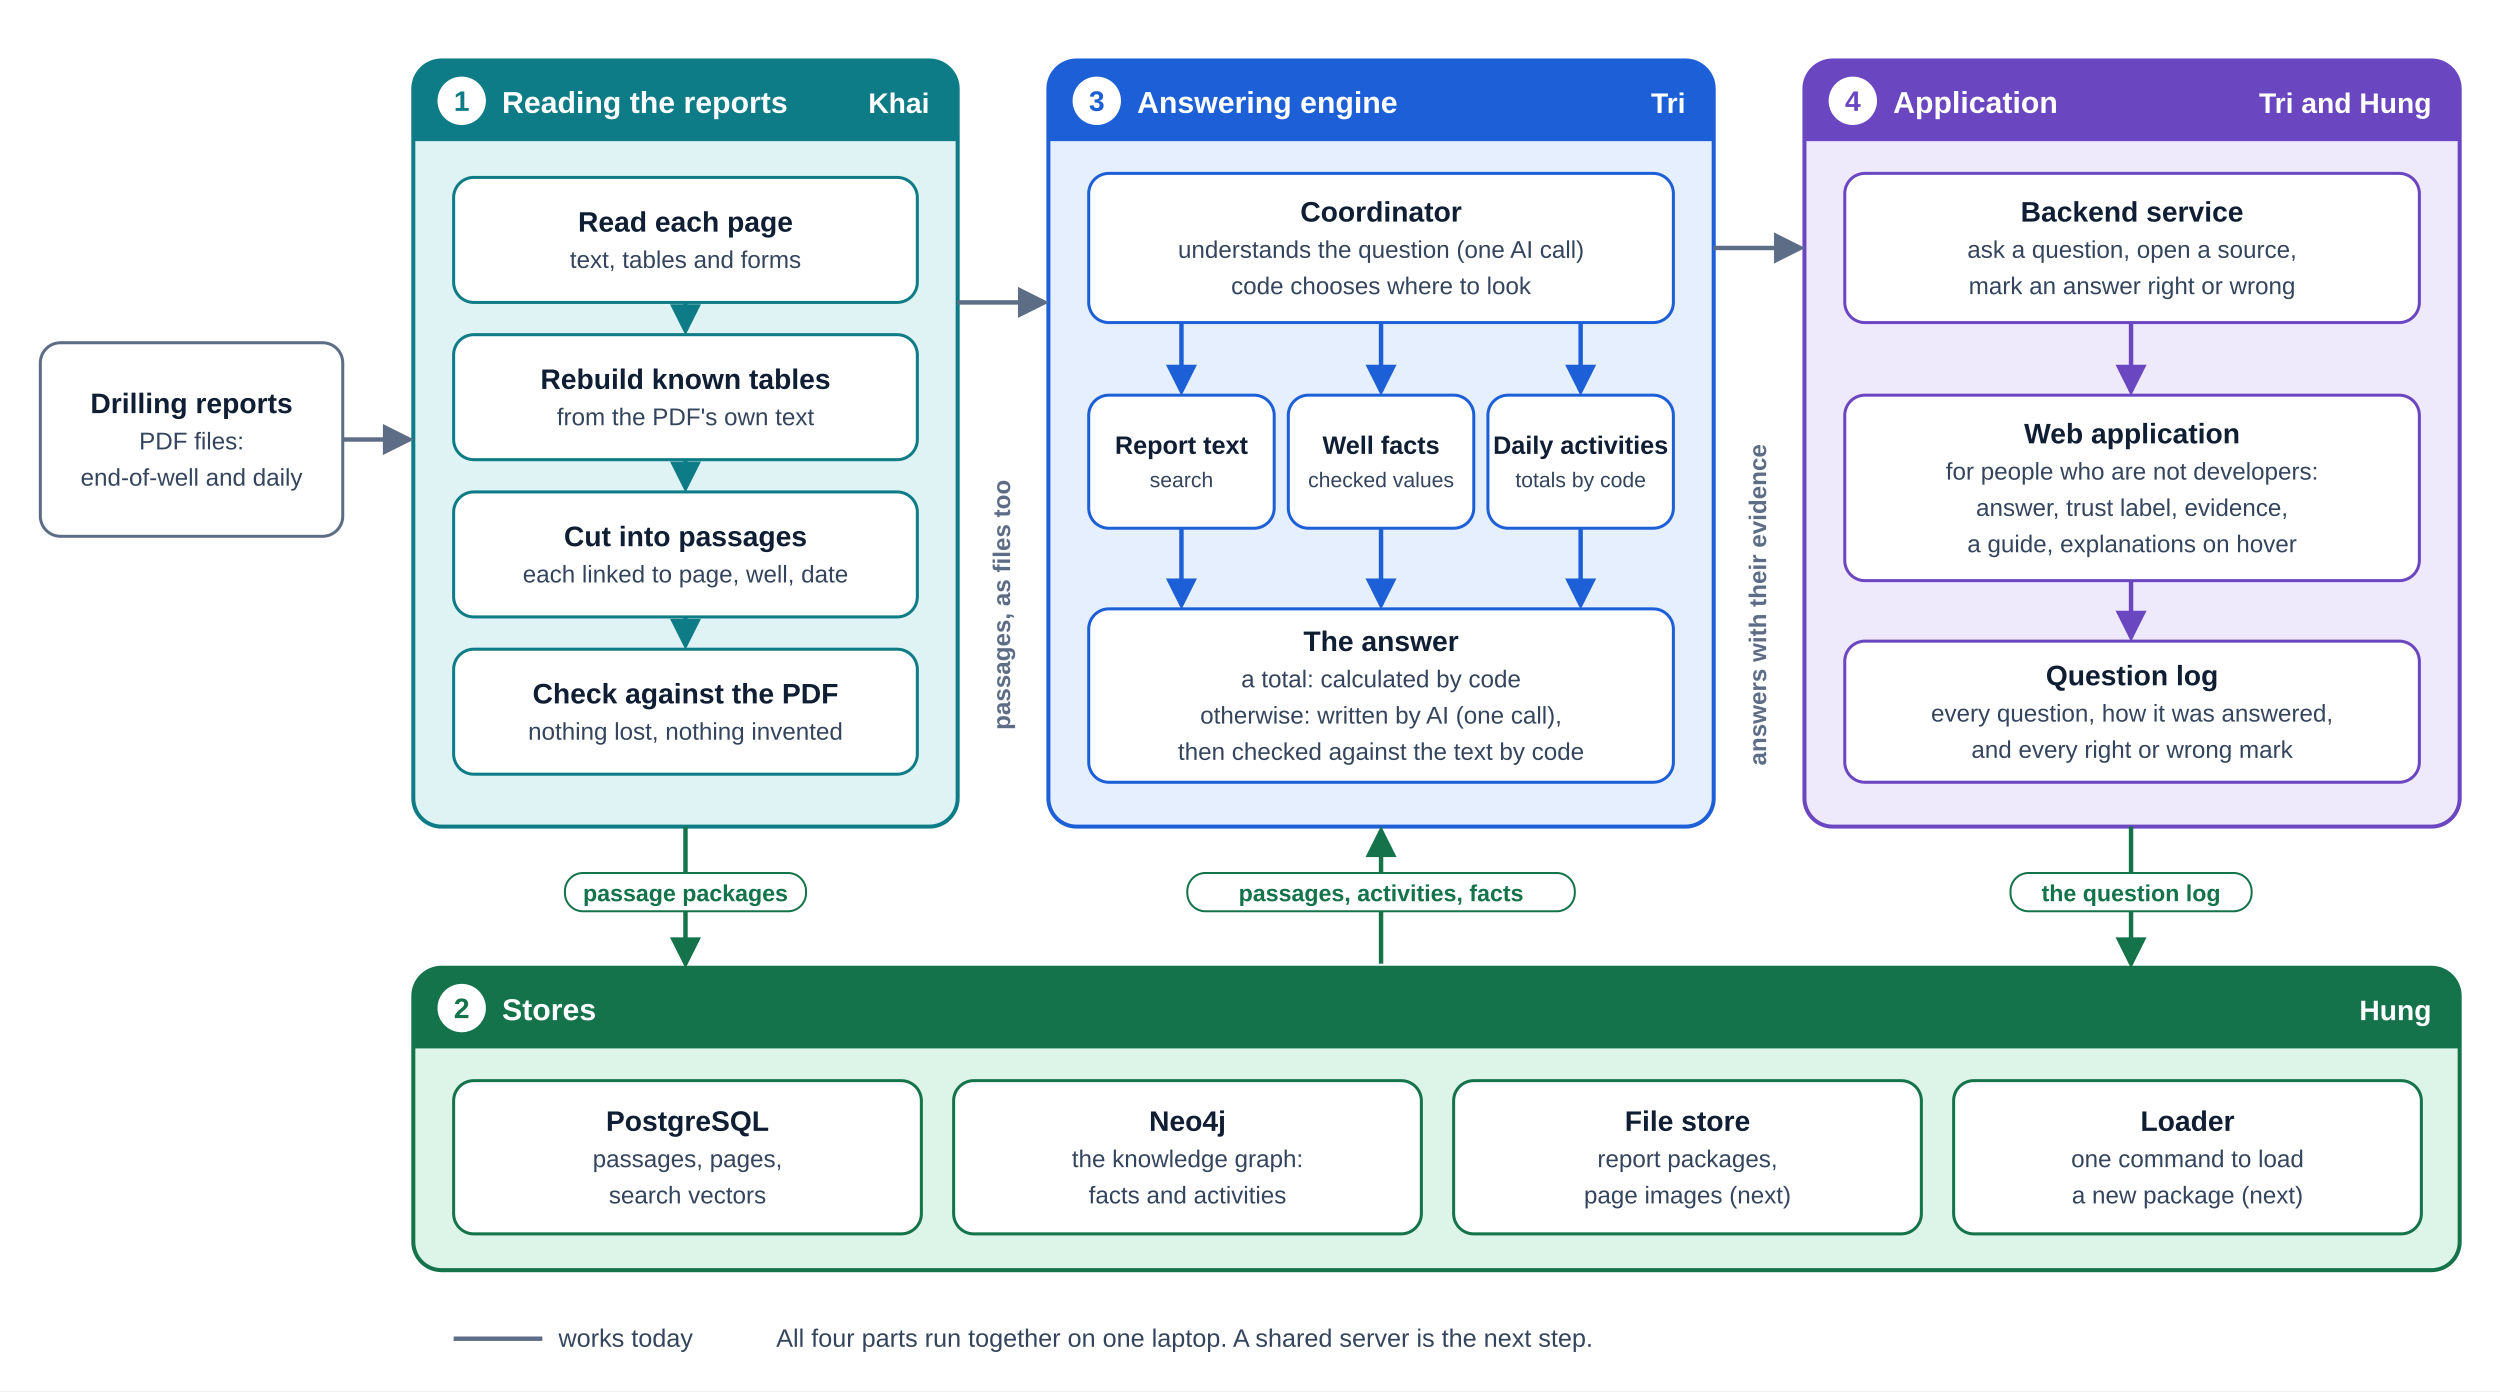
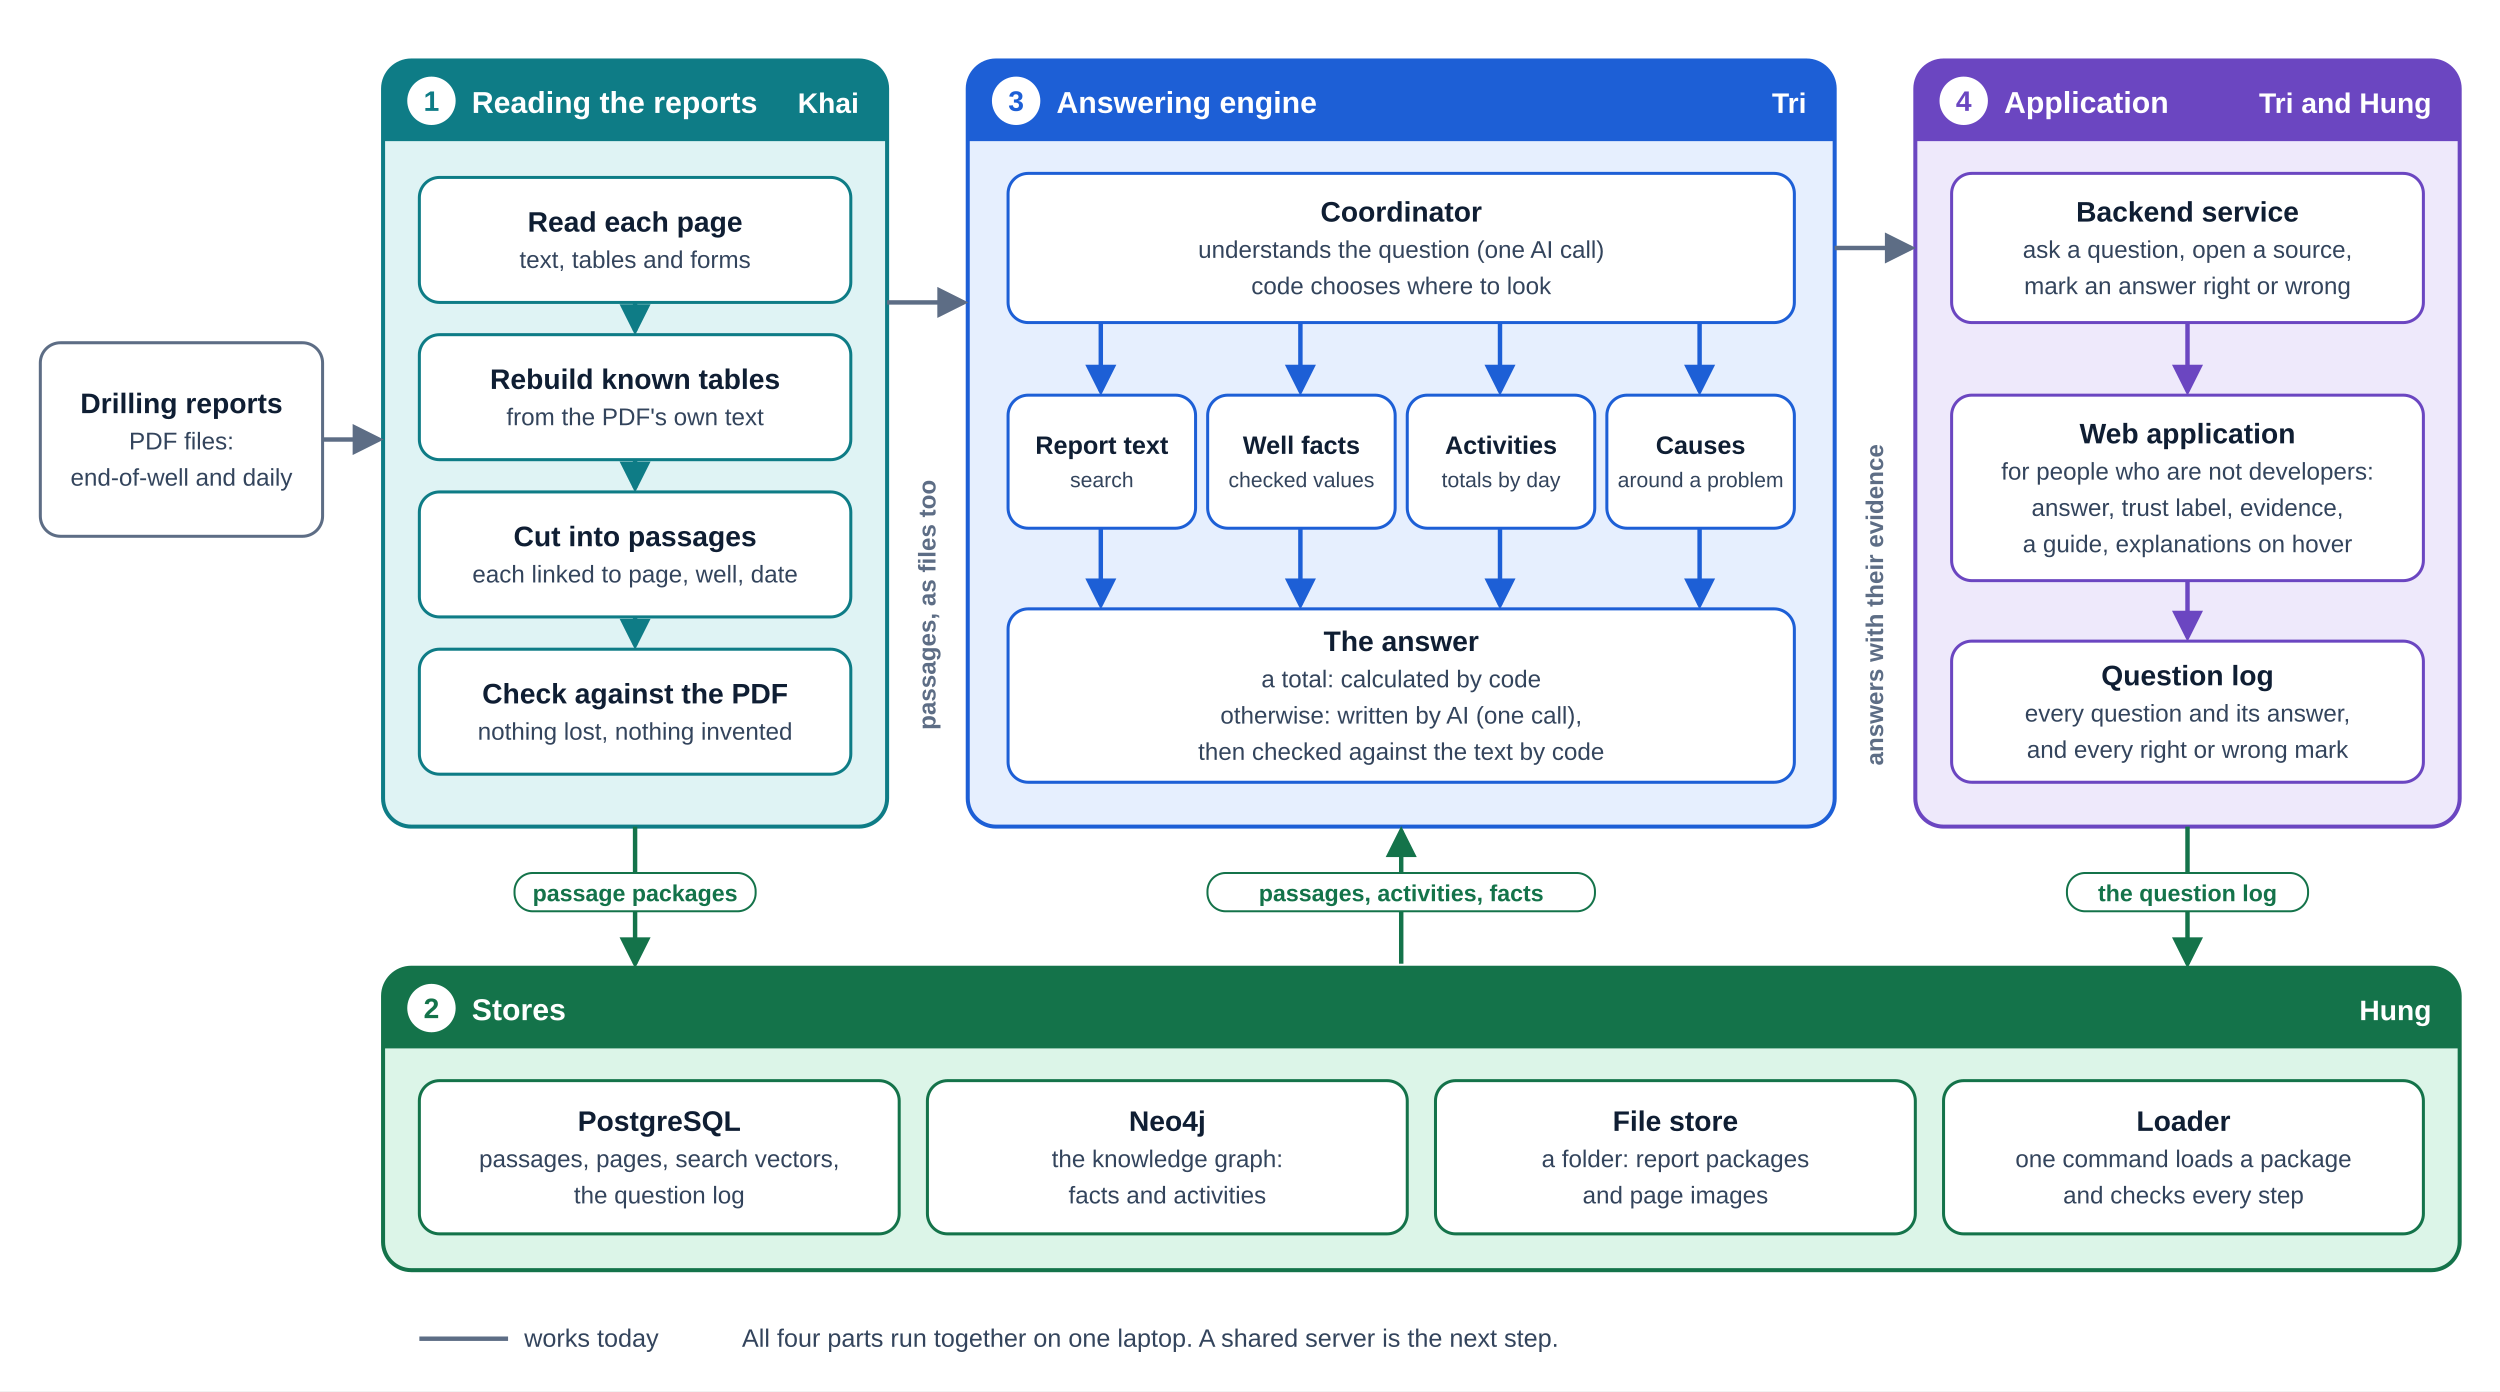
<svg xmlns="http://www.w3.org/2000/svg" viewBox="0 0 1240 690" width="1240" height="690" font-family="Segoe UI, Arial, Helvetica, sans-serif" role="img" aria-label="The four parts of the system and who owns each">
  <defs>
    <marker id="head-0e7c86" viewBox="0 0 10 10" refX="8.5" refY="5" markerWidth="7" markerHeight="7" orient="auto-start-reverse">
      <path d="M0,0 L10,5 L0,10 z" fill="#0e7c86" />
    </marker>
    <marker id="head-14734a" viewBox="0 0 10 10" refX="8.5" refY="5" markerWidth="7" markerHeight="7" orient="auto-start-reverse">
      <path d="M0,0 L10,5 L0,10 z" fill="#14734a" />
    </marker>
    <marker id="head-1d5fd6" viewBox="0 0 10 10" refX="8.5" refY="5" markerWidth="7" markerHeight="7" orient="auto-start-reverse">
      <path d="M0,0 L10,5 L0,10 z" fill="#1d5fd6" />
    </marker>
    <marker id="head-5d6d85" viewBox="0 0 10 10" refX="8.5" refY="5" markerWidth="7" markerHeight="7" orient="auto-start-reverse">
      <path d="M0,0 L10,5 L0,10 z" fill="#5d6d85" />
    </marker>
    <marker id="head-6b46c1" viewBox="0 0 10 10" refX="8.5" refY="5" markerWidth="7" markerHeight="7" orient="auto-start-reverse">
      <path d="M0,0 L10,5 L0,10 z" fill="#6b46c1" />
    </marker>
  </defs>
  <rect width="1240" height="690" fill="#ffffff" />
-   <rect x="20" y="170" width="150" height="96" rx="10" fill="#fff" stroke="#5d6d85" stroke-width="1.5" />
-   <text x="95.0" y="204.9" font-size="14" font-weight="700" fill="#0f1e33" text-anchor="middle">Drilling reports</text>
-   <text x="95.0" y="222.9" font-size="12" font-weight="400" fill="#33445c" text-anchor="middle">PDF files:</text>
-   <text x="95.0" y="240.9" font-size="12" font-weight="400" fill="#33445c" text-anchor="middle">end-of-well and daily</text>
-   <rect x="205" y="30" width="270" height="380" rx="14" fill="#dff3f4" stroke="#0e7c86" stroke-width="2" />
-   <path d="M205,70 v-26 a14,14 0 0 1 14,-14 h242 a14,14 0 0 1 14,14 v26 z" fill="#0e7c86" />
-   <circle cx="229" cy="50" r="12" fill="#fff" />
-   <text x="229" y="55" font-size="14" font-weight="800" fill="#0e7c86" text-anchor="middle">1</text>
-   <text x="249" y="56" font-size="15" font-weight="700" fill="#fff" text-anchor="start">Reading the reports</text>
-   <text x="461" y="56" font-size="14" font-weight="600" fill="#fff" text-anchor="end">Khai</text>
-   <rect x="225" y="88" width="230" height="62" rx="10" fill="#fff" stroke="#0e7c86" stroke-width="1.5" />
-   <text x="340.0" y="114.9" font-size="14" font-weight="700" fill="#0f1e33" text-anchor="middle">Read each page</text>
-   <text x="340.0" y="132.9" font-size="12" font-weight="400" fill="#33445c" text-anchor="middle">text, tables and forms</text>
-   <rect x="225" y="166" width="230" height="62" rx="10" fill="#fff" stroke="#0e7c86" stroke-width="1.5" />
-   <text x="340.0" y="192.9" font-size="14" font-weight="700" fill="#0f1e33" text-anchor="middle">Rebuild known tables</text>
-   <text x="340.0" y="210.9" font-size="12" font-weight="400" fill="#33445c" text-anchor="middle">from the PDF's own text</text>
-   <path d="M340,150 L340,164" fill="none" stroke="#0e7c86" stroke-width="2.2" marker-end="url(#head-0e7c86)" />
-   <rect x="225" y="244" width="230" height="62" rx="10" fill="#fff" stroke="#0e7c86" stroke-width="1.5" />
-   <text x="340.0" y="270.9" font-size="14" font-weight="700" fill="#0f1e33" text-anchor="middle">Cut into passages</text>
-   <text x="340.0" y="288.9" font-size="12" font-weight="400" fill="#33445c" text-anchor="middle">each linked to page, well, date</text>
-   <path d="M340,228 L340,242" fill="none" stroke="#0e7c86" stroke-width="2.2" marker-end="url(#head-0e7c86)" />
-   <rect x="225" y="322" width="230" height="62" rx="10" fill="#fff" stroke="#0e7c86" stroke-width="1.5" />
-   <text x="340.0" y="348.9" font-size="14" font-weight="700" fill="#0f1e33" text-anchor="middle">Check against the PDF</text>
-   <text x="340.0" y="366.9" font-size="12" font-weight="400" fill="#33445c" text-anchor="middle">nothing lost, nothing invented</text>
-   <path d="M340,306 L340,320" fill="none" stroke="#0e7c86" stroke-width="2.2" marker-end="url(#head-0e7c86)" />
-   <rect x="520" y="30" width="330" height="380" rx="14" fill="#e6effe" stroke="#1d5fd6" stroke-width="2" />
-   <path d="M520,70 v-26 a14,14 0 0 1 14,-14 h302 a14,14 0 0 1 14,14 v26 z" fill="#1d5fd6" />
-   <circle cx="544" cy="50" r="12" fill="#fff" />
-   <text x="544" y="55" font-size="14" font-weight="800" fill="#1d5fd6" text-anchor="middle">3</text>
-   <text x="564" y="56" font-size="15" font-weight="700" fill="#fff" text-anchor="start">Answering engine</text>
-   <text x="836" y="56" font-size="14" font-weight="600" fill="#fff" text-anchor="end">Tri</text>
-   <rect x="540" y="86" width="290" height="74" rx="10" fill="#fff" stroke="#1d5fd6" stroke-width="1.5" />
-   <text x="685.0" y="109.9" font-size="14" font-weight="700" fill="#0f1e33" text-anchor="middle">Coordinator</text>
-   <text x="685.0" y="127.9" font-size="12" font-weight="400" fill="#33445c" text-anchor="middle">understands the question (one AI call)</text>
-   <text x="685.0" y="145.9" font-size="12" font-weight="400" fill="#33445c" text-anchor="middle">code chooses where to look</text>
-   <rect x="540" y="196" width="92" height="66" rx="10" fill="#fff" stroke="#1d5fd6" stroke-width="1.5" />
-   <text x="586.0" y="225.125" font-size="12.5" font-weight="700" fill="#0f1e33" text-anchor="middle">Report text</text>
-   <text x="586.0" y="241.625" font-size="10.5" font-weight="400" fill="#33445c" text-anchor="middle">search</text>
-   <path d="M586,160 L586,194" fill="none" stroke="#1d5fd6" stroke-width="2.2" marker-end="url(#head-1d5fd6)" />
-   <path d="M586,262 L586,300" fill="none" stroke="#1d5fd6" stroke-width="2.2" marker-end="url(#head-1d5fd6)" />
-   <rect x="639" y="196" width="92" height="66" rx="10" fill="#fff" stroke="#1d5fd6" stroke-width="1.5" />
-   <text x="685.0" y="225.125" font-size="12.5" font-weight="700" fill="#0f1e33" text-anchor="middle">Well facts</text>
-   <text x="685.0" y="241.625" font-size="10.5" font-weight="400" fill="#33445c" text-anchor="middle">checked values</text>
-   <path d="M685,160 L685,194" fill="none" stroke="#1d5fd6" stroke-width="2.2" marker-end="url(#head-1d5fd6)" />
-   <path d="M685,262 L685,300" fill="none" stroke="#1d5fd6" stroke-width="2.2" marker-end="url(#head-1d5fd6)" />
-   <rect x="738" y="196" width="92" height="66" rx="10" fill="#fff" stroke="#1d5fd6" stroke-width="1.5" />
-   <text x="784.0" y="225.125" font-size="12.5" font-weight="700" fill="#0f1e33" text-anchor="middle">Daily activities</text>
-   <text x="784.0" y="241.625" font-size="10.5" font-weight="400" fill="#33445c" text-anchor="middle">totals by code</text>
-   <path d="M784,160 L784,194" fill="none" stroke="#1d5fd6" stroke-width="2.2" marker-end="url(#head-1d5fd6)" />
-   <path d="M784,262 L784,300" fill="none" stroke="#1d5fd6" stroke-width="2.2" marker-end="url(#head-1d5fd6)" />
-   <rect x="540" y="302" width="290" height="86" rx="10" fill="#fff" stroke="#1d5fd6" stroke-width="1.5" />
-   <text x="685.0" y="322.9" font-size="14" font-weight="700" fill="#0f1e33" text-anchor="middle">The answer</text>
-   <text x="685.0" y="340.9" font-size="12" font-weight="400" fill="#33445c" text-anchor="middle">a total: calculated by code</text>
-   <text x="685.0" y="358.9" font-size="12" font-weight="400" fill="#33445c" text-anchor="middle">otherwise: written by AI (one call),</text>
-   <text x="685.0" y="376.9" font-size="12" font-weight="400" fill="#33445c" text-anchor="middle">then checked against the text by code</text>
-   <rect x="895" y="30" width="325" height="380" rx="14" fill="#eee9fb" stroke="#6b46c1" stroke-width="2" />
-   <path d="M895,70 v-26 a14,14 0 0 1 14,-14 h297 a14,14 0 0 1 14,14 v26 z" fill="#6b46c1" />
-   <circle cx="919" cy="50" r="12" fill="#fff" />
-   <text x="919" y="55" font-size="14" font-weight="800" fill="#6b46c1" text-anchor="middle">4</text>
-   <text x="939" y="56" font-size="15" font-weight="700" fill="#fff" text-anchor="start">Application</text>
+   <rect x="20" y="170" width="140" height="96" rx="10" fill="#fff" stroke="#5d6d85" stroke-width="1.5" />
+   <text x="90.0" y="204.9" font-size="14" font-weight="700" fill="#0f1e33" text-anchor="middle">Drilling reports</text>
+   <text x="90.0" y="222.9" font-size="12" font-weight="400" fill="#33445c" text-anchor="middle">PDF files:</text>
+   <text x="90.0" y="240.9" font-size="12" font-weight="400" fill="#33445c" text-anchor="middle">end-of-well and daily</text>
+   <rect x="190" y="30" width="250" height="380" rx="14" fill="#dff3f4" stroke="#0e7c86" stroke-width="2" />
+   <path d="M190,70 v-26 a14,14 0 0 1 14,-14 h222 a14,14 0 0 1 14,14 v26 z" fill="#0e7c86" />
+   <circle cx="214" cy="50" r="12" fill="#fff" />
+   <text x="214" y="55" font-size="14" font-weight="800" fill="#0e7c86" text-anchor="middle">1</text>
+   <text x="234" y="56" font-size="15" font-weight="700" fill="#fff" text-anchor="start">Reading the reports</text>
+   <text x="426" y="56" font-size="14" font-weight="600" fill="#fff" text-anchor="end">Khai</text>
+   <rect x="208" y="88" width="214" height="62" rx="10" fill="#fff" stroke="#0e7c86" stroke-width="1.5" />
+   <text x="315.0" y="114.9" font-size="14" font-weight="700" fill="#0f1e33" text-anchor="middle">Read each page</text>
+   <text x="315.0" y="132.9" font-size="12" font-weight="400" fill="#33445c" text-anchor="middle">text, tables and forms</text>
+   <rect x="208" y="166" width="214" height="62" rx="10" fill="#fff" stroke="#0e7c86" stroke-width="1.5" />
+   <text x="315.0" y="192.9" font-size="14" font-weight="700" fill="#0f1e33" text-anchor="middle">Rebuild known tables</text>
+   <text x="315.0" y="210.9" font-size="12" font-weight="400" fill="#33445c" text-anchor="middle">from the PDF's own text</text>
+   <path d="M315,150 L315,164" fill="none" stroke="#0e7c86" stroke-width="2.2" marker-end="url(#head-0e7c86)" />
+   <rect x="208" y="244" width="214" height="62" rx="10" fill="#fff" stroke="#0e7c86" stroke-width="1.5" />
+   <text x="315.0" y="270.9" font-size="14" font-weight="700" fill="#0f1e33" text-anchor="middle">Cut into passages</text>
+   <text x="315.0" y="288.9" font-size="12" font-weight="400" fill="#33445c" text-anchor="middle">each linked to page, well, date</text>
+   <path d="M315,228 L315,242" fill="none" stroke="#0e7c86" stroke-width="2.2" marker-end="url(#head-0e7c86)" />
+   <rect x="208" y="322" width="214" height="62" rx="10" fill="#fff" stroke="#0e7c86" stroke-width="1.5" />
+   <text x="315.0" y="348.9" font-size="14" font-weight="700" fill="#0f1e33" text-anchor="middle">Check against the PDF</text>
+   <text x="315.0" y="366.9" font-size="12" font-weight="400" fill="#33445c" text-anchor="middle">nothing lost, nothing invented</text>
+   <path d="M315,306 L315,320" fill="none" stroke="#0e7c86" stroke-width="2.2" marker-end="url(#head-0e7c86)" />
+   <rect x="480" y="30" width="430" height="380" rx="14" fill="#e6effe" stroke="#1d5fd6" stroke-width="2" />
+   <path d="M480,70 v-26 a14,14 0 0 1 14,-14 h402 a14,14 0 0 1 14,14 v26 z" fill="#1d5fd6" />
+   <circle cx="504" cy="50" r="12" fill="#fff" />
+   <text x="504" y="55" font-size="14" font-weight="800" fill="#1d5fd6" text-anchor="middle">3</text>
+   <text x="524" y="56" font-size="15" font-weight="700" fill="#fff" text-anchor="start">Answering engine</text>
+   <text x="896" y="56" font-size="14" font-weight="600" fill="#fff" text-anchor="end">Tri</text>
+   <rect x="500" y="86" width="390" height="74" rx="10" fill="#fff" stroke="#1d5fd6" stroke-width="1.5" />
+   <text x="695.0" y="109.9" font-size="14" font-weight="700" fill="#0f1e33" text-anchor="middle">Coordinator</text>
+   <text x="695.0" y="127.9" font-size="12" font-weight="400" fill="#33445c" text-anchor="middle">understands the question (one AI call)</text>
+   <text x="695.0" y="145.9" font-size="12" font-weight="400" fill="#33445c" text-anchor="middle">code chooses where to look</text>
+   <rect x="500" y="196" width="93" height="66" rx="10" fill="#fff" stroke="#1d5fd6" stroke-width="1.5" />
+   <text x="546.5" y="225.125" font-size="12.5" font-weight="700" fill="#0f1e33" text-anchor="middle">Report text</text>
+   <text x="546.5" y="241.625" font-size="10.5" font-weight="400" fill="#33445c" text-anchor="middle">search</text>
+   <path d="M546,160 L546,194" fill="none" stroke="#1d5fd6" stroke-width="2.2" marker-end="url(#head-1d5fd6)" />
+   <path d="M546,262 L546,300" fill="none" stroke="#1d5fd6" stroke-width="2.2" marker-end="url(#head-1d5fd6)" />
+   <rect x="599" y="196" width="93" height="66" rx="10" fill="#fff" stroke="#1d5fd6" stroke-width="1.5" />
+   <text x="645.5" y="225.125" font-size="12.5" font-weight="700" fill="#0f1e33" text-anchor="middle">Well facts</text>
+   <text x="645.5" y="241.625" font-size="10.5" font-weight="400" fill="#33445c" text-anchor="middle">checked values</text>
+   <path d="M645,160 L645,194" fill="none" stroke="#1d5fd6" stroke-width="2.2" marker-end="url(#head-1d5fd6)" />
+   <path d="M645,262 L645,300" fill="none" stroke="#1d5fd6" stroke-width="2.2" marker-end="url(#head-1d5fd6)" />
+   <rect x="698" y="196" width="93" height="66" rx="10" fill="#fff" stroke="#1d5fd6" stroke-width="1.5" />
+   <text x="744.5" y="225.125" font-size="12.5" font-weight="700" fill="#0f1e33" text-anchor="middle">Activities</text>
+   <text x="744.5" y="241.625" font-size="10.5" font-weight="400" fill="#33445c" text-anchor="middle">totals by day</text>
+   <path d="M744,160 L744,194" fill="none" stroke="#1d5fd6" stroke-width="2.2" marker-end="url(#head-1d5fd6)" />
+   <path d="M744,262 L744,300" fill="none" stroke="#1d5fd6" stroke-width="2.2" marker-end="url(#head-1d5fd6)" />
+   <rect x="797" y="196" width="93" height="66" rx="10" fill="#fff" stroke="#1d5fd6" stroke-width="1.5" />
+   <text x="843.5" y="225.125" font-size="12.5" font-weight="700" fill="#0f1e33" text-anchor="middle">Causes</text>
+   <text x="843.5" y="241.625" font-size="10.5" font-weight="400" fill="#33445c" text-anchor="middle">around a problem</text>
+   <path d="M843,160 L843,194" fill="none" stroke="#1d5fd6" stroke-width="2.2" marker-end="url(#head-1d5fd6)" />
+   <path d="M843,262 L843,300" fill="none" stroke="#1d5fd6" stroke-width="2.2" marker-end="url(#head-1d5fd6)" />
+   <rect x="500" y="302" width="390" height="86" rx="10" fill="#fff" stroke="#1d5fd6" stroke-width="1.5" />
+   <text x="695.0" y="322.9" font-size="14" font-weight="700" fill="#0f1e33" text-anchor="middle">The answer</text>
+   <text x="695.0" y="340.9" font-size="12" font-weight="400" fill="#33445c" text-anchor="middle">a total: calculated by code</text>
+   <text x="695.0" y="358.9" font-size="12" font-weight="400" fill="#33445c" text-anchor="middle">otherwise: written by AI (one call),</text>
+   <text x="695.0" y="376.9" font-size="12" font-weight="400" fill="#33445c" text-anchor="middle">then checked against the text by code</text>
+   <rect x="950" y="30" width="270" height="380" rx="14" fill="#eee9fb" stroke="#6b46c1" stroke-width="2" />
+   <path d="M950,70 v-26 a14,14 0 0 1 14,-14 h242 a14,14 0 0 1 14,14 v26 z" fill="#6b46c1" />
+   <circle cx="974" cy="50" r="12" fill="#fff" />
+   <text x="974" y="55" font-size="14" font-weight="800" fill="#6b46c1" text-anchor="middle">4</text>
+   <text x="994" y="56" font-size="15" font-weight="700" fill="#fff" text-anchor="start">Application</text>
  <text x="1206" y="56" font-size="14" font-weight="600" fill="#fff" text-anchor="end">Tri and Hung</text>
-   <rect x="915" y="86" width="285" height="74" rx="10" fill="#fff" stroke="#6b46c1" stroke-width="1.5" />
-   <text x="1057.5" y="109.9" font-size="14" font-weight="700" fill="#0f1e33" text-anchor="middle">Backend service</text>
-   <text x="1057.5" y="127.9" font-size="12" font-weight="400" fill="#33445c" text-anchor="middle">ask a question, open a source,</text>
-   <text x="1057.5" y="145.9" font-size="12" font-weight="400" fill="#33445c" text-anchor="middle">mark an answer right or wrong</text>
-   <path d="M1057,160 L1057,194" fill="none" stroke="#6b46c1" stroke-width="2.2" marker-end="url(#head-6b46c1)" />
-   <rect x="915" y="196" width="285" height="92" rx="10" fill="#fff" stroke="#6b46c1" stroke-width="1.5" />
-   <text x="1057.5" y="219.9" font-size="14" font-weight="700" fill="#0f1e33" text-anchor="middle">Web application</text>
-   <text x="1057.5" y="237.9" font-size="12" font-weight="400" fill="#33445c" text-anchor="middle">for people who are not developers:</text>
-   <text x="1057.5" y="255.9" font-size="12" font-weight="400" fill="#33445c" text-anchor="middle">answer, trust label, evidence,</text>
-   <text x="1057.5" y="273.9" font-size="12" font-weight="400" fill="#33445c" text-anchor="middle">a guide, explanations on hover</text>
-   <path d="M1057,288 L1057,316" fill="none" stroke="#6b46c1" stroke-width="2.2" marker-end="url(#head-6b46c1)" />
-   <rect x="915" y="318" width="285" height="70" rx="10" fill="#fff" stroke="#6b46c1" stroke-width="1.5" />
-   <text x="1057.5" y="339.9" font-size="14" font-weight="700" fill="#0f1e33" text-anchor="middle">Question log</text>
-   <text x="1057.5" y="357.9" font-size="12" font-weight="400" fill="#33445c" text-anchor="middle">every question, how it was answered,</text>
-   <text x="1057.5" y="375.9" font-size="12" font-weight="400" fill="#33445c" text-anchor="middle">and every right or wrong mark</text>
-   <rect x="205" y="480" width="1015" height="150" rx="14" fill="#dcf5e8" stroke="#14734a" stroke-width="2" />
-   <path d="M205,520 v-26 a14,14 0 0 1 14,-14 h987 a14,14 0 0 1 14,14 v26 z" fill="#14734a" />
-   <circle cx="229" cy="500" r="12" fill="#fff" />
-   <text x="229" y="505" font-size="14" font-weight="800" fill="#14734a" text-anchor="middle">2</text>
-   <text x="249" y="506" font-size="15" font-weight="700" fill="#fff" text-anchor="start">Stores</text>
+   <rect x="968" y="86" width="234" height="74" rx="10" fill="#fff" stroke="#6b46c1" stroke-width="1.5" />
+   <text x="1085.0" y="109.9" font-size="14" font-weight="700" fill="#0f1e33" text-anchor="middle">Backend service</text>
+   <text x="1085.0" y="127.9" font-size="12" font-weight="400" fill="#33445c" text-anchor="middle">ask a question, open a source,</text>
+   <text x="1085.0" y="145.9" font-size="12" font-weight="400" fill="#33445c" text-anchor="middle">mark an answer right or wrong</text>
+   <path d="M1085,160 L1085,194" fill="none" stroke="#6b46c1" stroke-width="2.2" marker-end="url(#head-6b46c1)" />
+   <rect x="968" y="196" width="234" height="92" rx="10" fill="#fff" stroke="#6b46c1" stroke-width="1.5" />
+   <text x="1085.0" y="219.9" font-size="14" font-weight="700" fill="#0f1e33" text-anchor="middle">Web application</text>
+   <text x="1085.0" y="237.9" font-size="12" font-weight="400" fill="#33445c" text-anchor="middle">for people who are not developers:</text>
+   <text x="1085.0" y="255.9" font-size="12" font-weight="400" fill="#33445c" text-anchor="middle">answer, trust label, evidence,</text>
+   <text x="1085.0" y="273.9" font-size="12" font-weight="400" fill="#33445c" text-anchor="middle">a guide, explanations on hover</text>
+   <path d="M1085,288 L1085,316" fill="none" stroke="#6b46c1" stroke-width="2.2" marker-end="url(#head-6b46c1)" />
+   <rect x="968" y="318" width="234" height="70" rx="10" fill="#fff" stroke="#6b46c1" stroke-width="1.5" />
+   <text x="1085.0" y="339.9" font-size="14" font-weight="700" fill="#0f1e33" text-anchor="middle">Question log</text>
+   <text x="1085.0" y="357.9" font-size="12" font-weight="400" fill="#33445c" text-anchor="middle">every question and its answer,</text>
+   <text x="1085.0" y="375.9" font-size="12" font-weight="400" fill="#33445c" text-anchor="middle">and every right or wrong mark</text>
+   <rect x="190" y="480" width="1030" height="150" rx="14" fill="#dcf5e8" stroke="#14734a" stroke-width="2" />
+   <path d="M190,520 v-26 a14,14 0 0 1 14,-14 h1002 a14,14 0 0 1 14,14 v26 z" fill="#14734a" />
+   <circle cx="214" cy="500" r="12" fill="#fff" />
+   <text x="214" y="505" font-size="14" font-weight="800" fill="#14734a" text-anchor="middle">2</text>
+   <text x="234" y="506" font-size="15" font-weight="700" fill="#fff" text-anchor="start">Stores</text>
  <text x="1206" y="506" font-size="14" font-weight="600" fill="#fff" text-anchor="end">Hung</text>
-   <rect x="225" y="536" width="232" height="76" rx="10" fill="#fff" stroke="#14734a" stroke-width="1.5" />
-   <text x="341.0" y="560.9" font-size="14" font-weight="700" fill="#0f1e33" text-anchor="middle">PostgreSQL</text>
-   <text x="341.0" y="578.9" font-size="12" font-weight="400" fill="#33445c" text-anchor="middle">passages, pages,</text>
-   <text x="341.0" y="596.9" font-size="12" font-weight="400" fill="#33445c" text-anchor="middle">search vectors</text>
-   <rect x="473" y="536" width="232" height="76" rx="10" fill="#fff" stroke="#14734a" stroke-width="1.5" />
-   <text x="589.0" y="560.9" font-size="14" font-weight="700" fill="#0f1e33" text-anchor="middle">Neo4j</text>
-   <text x="589.0" y="578.9" font-size="12" font-weight="400" fill="#33445c" text-anchor="middle">the knowledge graph:</text>
-   <text x="589.0" y="596.9" font-size="12" font-weight="400" fill="#33445c" text-anchor="middle">facts and activities</text>
-   <rect x="721" y="536" width="232" height="76" rx="10" fill="#fff" stroke="#14734a" stroke-width="1.5" />
-   <text x="837.0" y="560.9" font-size="14" font-weight="700" fill="#0f1e33" text-anchor="middle">File store</text>
-   <text x="837.0" y="578.9" font-size="12" font-weight="400" fill="#33445c" text-anchor="middle">report packages,</text>
-   <text x="837.0" y="596.9" font-size="12" font-weight="400" fill="#33445c" text-anchor="middle">page images (next)</text>
-   <rect x="969" y="536" width="232" height="76" rx="10" fill="#fff" stroke="#14734a" stroke-width="1.5" />
-   <text x="1085.0" y="560.9" font-size="14" font-weight="700" fill="#0f1e33" text-anchor="middle">Loader</text>
-   <text x="1085.0" y="578.9" font-size="12" font-weight="400" fill="#33445c" text-anchor="middle">one command to load</text>
-   <text x="1085.0" y="596.9" font-size="12" font-weight="400" fill="#33445c" text-anchor="middle">a new package (next)</text>
-   <path d="M170,218 L203,218" fill="none" stroke="#5d6d85" stroke-width="2.2" marker-end="url(#head-5d6d85)" />
-   <path d="M475,150 L518,150" fill="none" stroke="#5d6d85" stroke-width="2.2" marker-end="url(#head-5d6d85)" />
-   <text transform="translate(501,300) rotate(-90)" font-size="12" font-weight="600" fill="#5d6d85" text-anchor="middle">passages, as files too</text>
-   <path d="M850,123 L893,123" fill="none" stroke="#5d6d85" stroke-width="2.2" marker-end="url(#head-5d6d85)" />
-   <text transform="translate(876,300) rotate(-90)" font-size="12" font-weight="600" fill="#5d6d85" text-anchor="middle">answers with their evidence</text>
-   <path d="M340,410 L340,478" fill="none" stroke="#14734a" stroke-width="2.2" marker-end="url(#head-14734a)" />
-   <rect x="280.2" y="433" width="119.6" height="19" rx="9" fill="#fff" stroke="#14734a" stroke-width="1" />
-   <text x="340" y="447" font-size="11.5" font-weight="600" fill="#14734a" text-anchor="middle">passage packages</text>
-   <path d="M685,478 L685,412" fill="none" stroke="#14734a" stroke-width="2.2" marker-end="url(#head-14734a)" />
-   <rect x="588.9" y="433" width="192.2" height="19" rx="9" fill="#fff" stroke="#14734a" stroke-width="1" />
-   <text x="685" y="447" font-size="11.5" font-weight="600" fill="#14734a" text-anchor="middle">passages, activities, facts</text>
-   <path d="M1057,410 L1057,478" fill="none" stroke="#14734a" stroke-width="2.2" marker-end="url(#head-14734a)" />
-   <rect x="997.2" y="433" width="119.6" height="19" rx="9" fill="#fff" stroke="#14734a" stroke-width="1" />
-   <text x="1057" y="447" font-size="11.5" font-weight="600" fill="#14734a" text-anchor="middle">the question log</text>
-   <path d="M225,664 h44" stroke="#5d6d85" stroke-width="2.2" />
-   <text x="277" y="668" font-size="12.5" font-weight="400" fill="#33445c" text-anchor="start">works today</text>
-   <text x="385" y="668" font-size="12.5" font-weight="400" fill="#33445c" text-anchor="start">All four parts run together on one laptop. A shared server is the next step.</text>
+   <rect x="208" y="536" width="238" height="76" rx="10" fill="#fff" stroke="#14734a" stroke-width="1.5" />
+   <text x="327.0" y="560.9" font-size="14" font-weight="700" fill="#0f1e33" text-anchor="middle">PostgreSQL</text>
+   <text x="327.0" y="578.9" font-size="12" font-weight="400" fill="#33445c" text-anchor="middle">passages, pages, search vectors,</text>
+   <text x="327.0" y="596.9" font-size="12" font-weight="400" fill="#33445c" text-anchor="middle">the question log</text>
+   <rect x="460" y="536" width="238" height="76" rx="10" fill="#fff" stroke="#14734a" stroke-width="1.5" />
+   <text x="579.0" y="560.9" font-size="14" font-weight="700" fill="#0f1e33" text-anchor="middle">Neo4j</text>
+   <text x="579.0" y="578.9" font-size="12" font-weight="400" fill="#33445c" text-anchor="middle">the knowledge graph:</text>
+   <text x="579.0" y="596.9" font-size="12" font-weight="400" fill="#33445c" text-anchor="middle">facts and activities</text>
+   <rect x="712" y="536" width="238" height="76" rx="10" fill="#fff" stroke="#14734a" stroke-width="1.5" />
+   <text x="831.0" y="560.9" font-size="14" font-weight="700" fill="#0f1e33" text-anchor="middle">File store</text>
+   <text x="831.0" y="578.9" font-size="12" font-weight="400" fill="#33445c" text-anchor="middle">a folder: report packages</text>
+   <text x="831.0" y="596.9" font-size="12" font-weight="400" fill="#33445c" text-anchor="middle">and page images</text>
+   <rect x="964" y="536" width="238" height="76" rx="10" fill="#fff" stroke="#14734a" stroke-width="1.5" />
+   <text x="1083.0" y="560.9" font-size="14" font-weight="700" fill="#0f1e33" text-anchor="middle">Loader</text>
+   <text x="1083.0" y="578.9" font-size="12" font-weight="400" fill="#33445c" text-anchor="middle">one command loads a package</text>
+   <text x="1083.0" y="596.9" font-size="12" font-weight="400" fill="#33445c" text-anchor="middle">and checks every step</text>
+   <path d="M160,218 L188,218" fill="none" stroke="#5d6d85" stroke-width="2.2" marker-end="url(#head-5d6d85)" />
+   <path d="M440,150 L478,150" fill="none" stroke="#5d6d85" stroke-width="2.2" marker-end="url(#head-5d6d85)" />
+   <text transform="translate(464,300) rotate(-90)" font-size="12" font-weight="600" fill="#5d6d85" text-anchor="middle">passages, as files too</text>
+   <path d="M910,123 L948,123" fill="none" stroke="#5d6d85" stroke-width="2.2" marker-end="url(#head-5d6d85)" />
+   <text transform="translate(934,300) rotate(-90)" font-size="12" font-weight="600" fill="#5d6d85" text-anchor="middle">answers with their evidence</text>
+   <path d="M315,410 L315,478" fill="none" stroke="#14734a" stroke-width="2.2" marker-end="url(#head-14734a)" />
+   <rect x="255.2" y="433" width="119.6" height="19" rx="9" fill="#fff" stroke="#14734a" stroke-width="1" />
+   <text x="315" y="447" font-size="11.5" font-weight="600" fill="#14734a" text-anchor="middle">passage packages</text>
+   <path d="M695,478 L695,412" fill="none" stroke="#14734a" stroke-width="2.2" marker-end="url(#head-14734a)" />
+   <rect x="598.9" y="433" width="192.2" height="19" rx="9" fill="#fff" stroke="#14734a" stroke-width="1" />
+   <text x="695" y="447" font-size="11.5" font-weight="600" fill="#14734a" text-anchor="middle">passages, activities, facts</text>
+   <path d="M1085,410 L1085,478" fill="none" stroke="#14734a" stroke-width="2.2" marker-end="url(#head-14734a)" />
+   <rect x="1025.2" y="433" width="119.6" height="19" rx="9" fill="#fff" stroke="#14734a" stroke-width="1" />
+   <text x="1085" y="447" font-size="11.5" font-weight="600" fill="#14734a" text-anchor="middle">the question log</text>
+   <path d="M208,664 h44" stroke="#5d6d85" stroke-width="2.2" />
+   <text x="260" y="668" font-size="12.5" font-weight="400" fill="#33445c" text-anchor="start">works today</text>
+   <text x="368" y="668" font-size="12.5" font-weight="400" fill="#33445c" text-anchor="start">All four parts run together on one laptop. A shared server is the next step.</text>
</svg>
